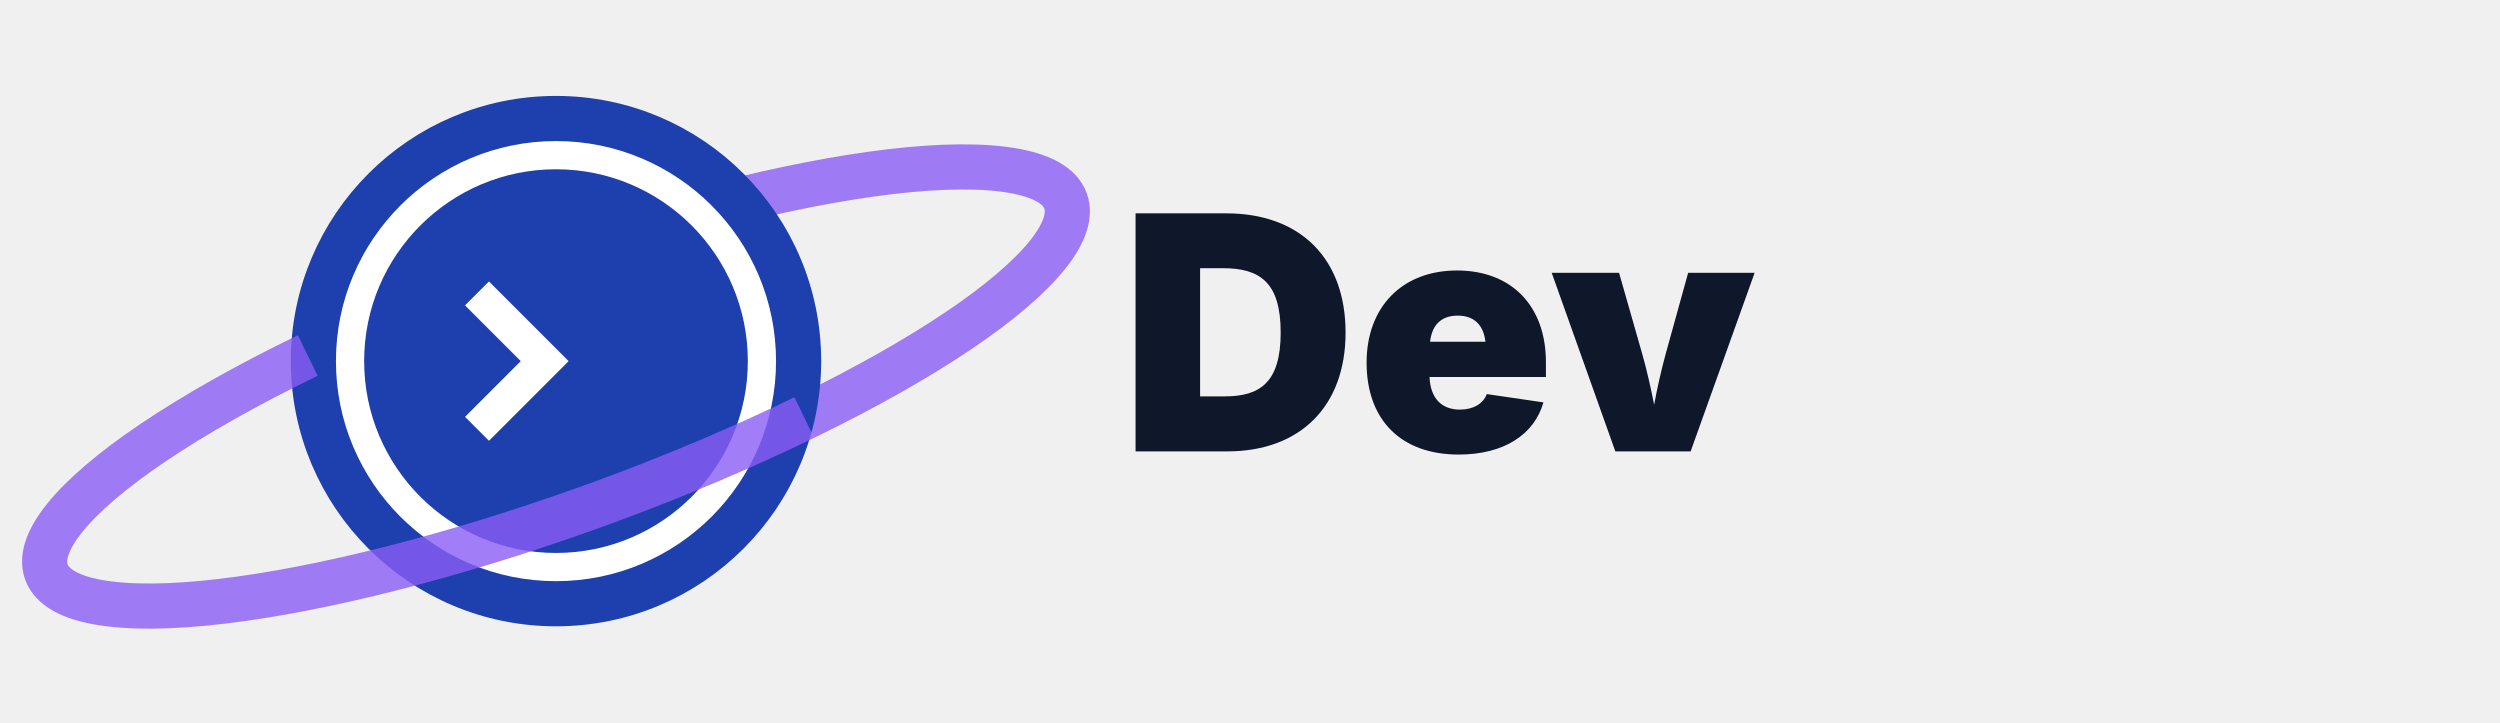
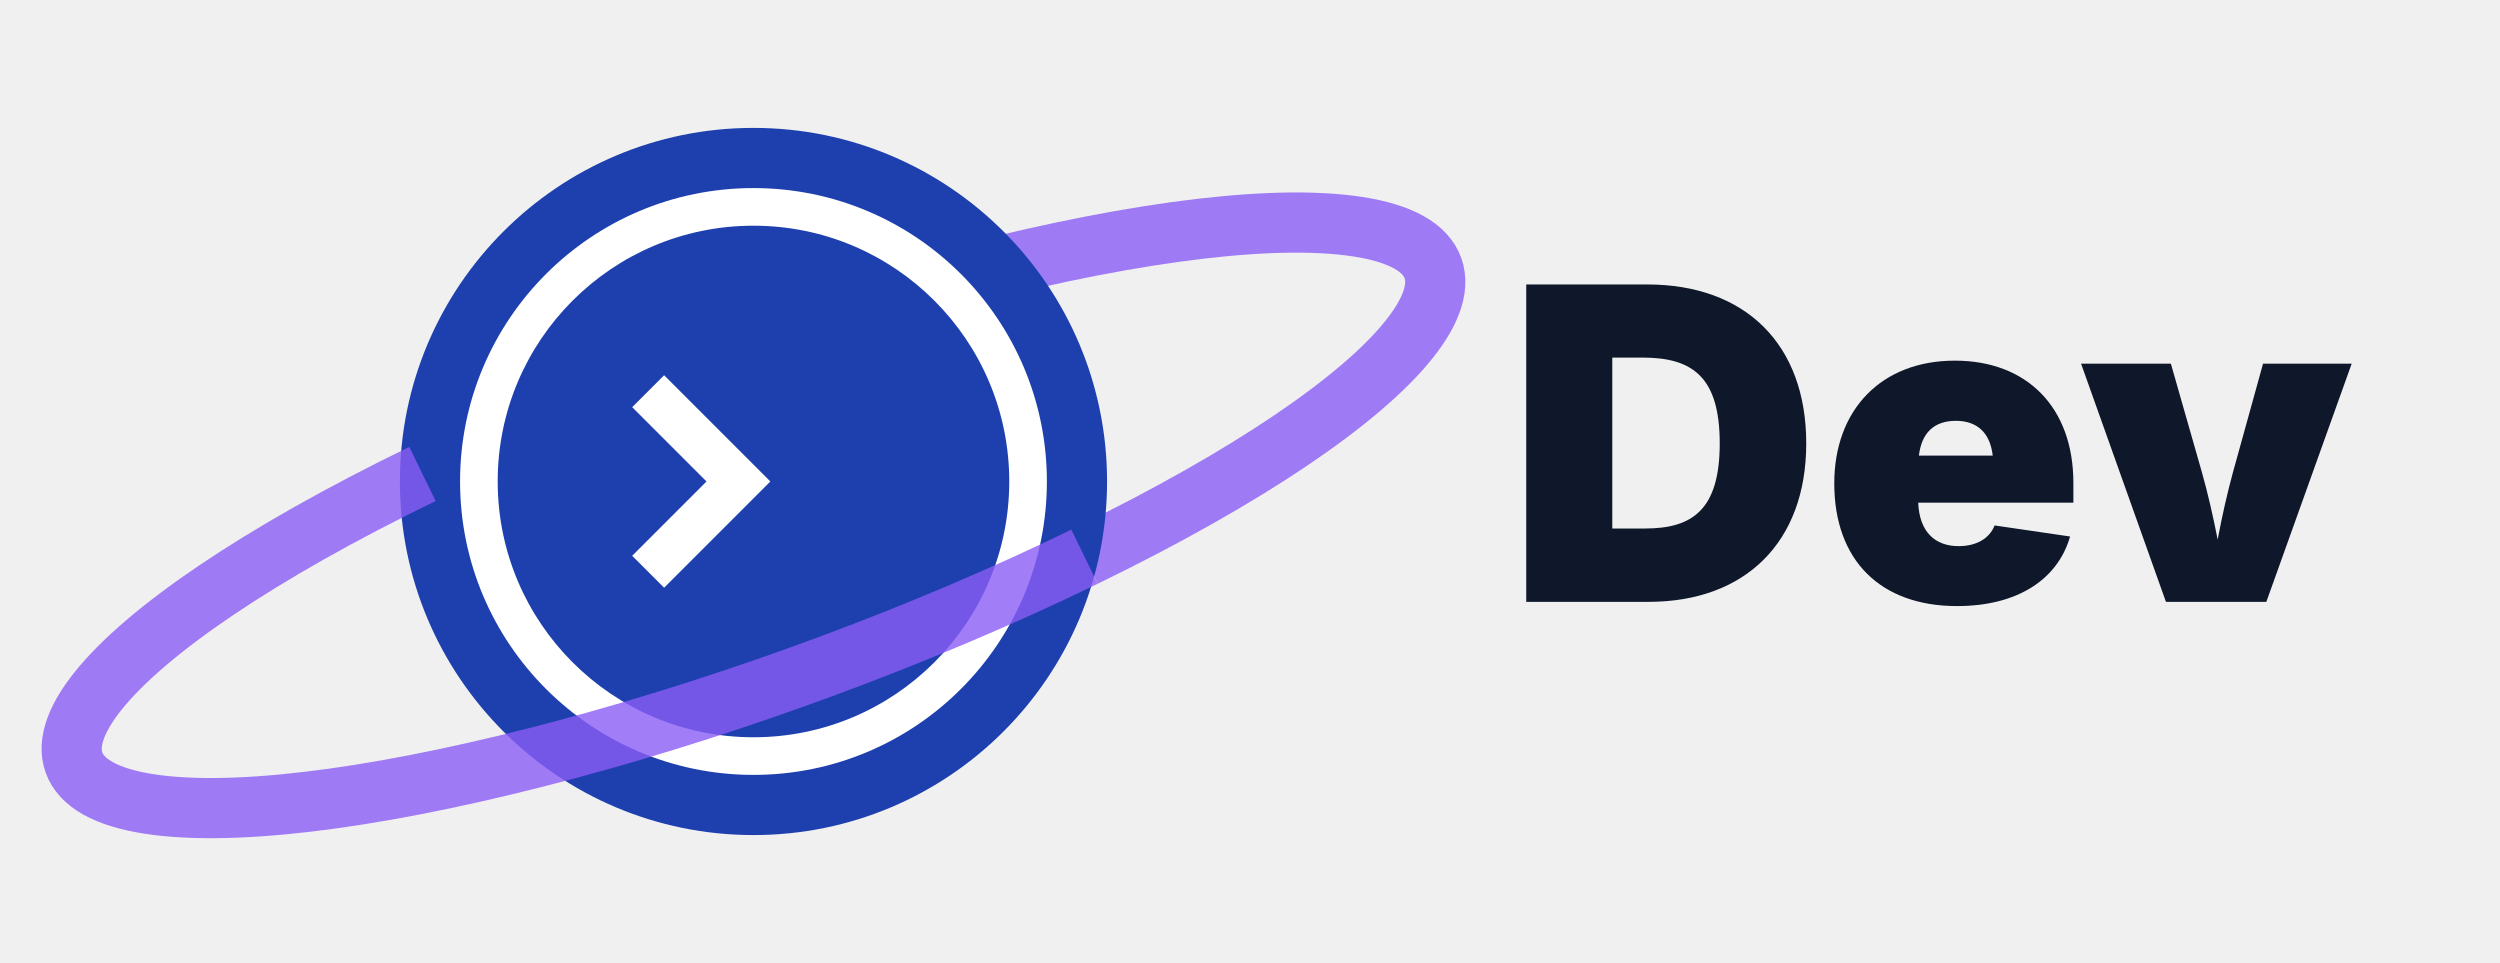
- <svg xmlns="http://www.w3.org/2000/svg" width="180" height="52" viewBox="-14 -6 203 64">
+ <svg xmlns="http://www.w3.org/2000/svg" width="135" height="52" viewBox="-14 -6 146 64">
  <path d="M 4 25.5 A 26 6 -20 0 1 48 31" fill="none" stroke="#8b5cf6" stroke-width="4" opacity="0.8" />
  <circle cx="26" cy="26" r="22" fill="#1e40af" stroke="#1e40af" stroke-width="3" />
  <circle cx="26" cy="26" r="19" fill="#ffffff" stroke="#ffffff" stroke-width="1" />
  <circle cx="26" cy="26" r="17" fill="#1e40af" />
  <path d="M19 20 l6 6 l-6 6" stroke="white" stroke-width="3" fill="none" />
  <path d="M 48 31 A 26 6 -20 0 1 4 25.5" fill="none" stroke="#8b5cf6" stroke-width="4" opacity="0.8" />
  <text x="76" y="34" font-family="Inter, sans-serif" font-size="29" font-weight="900" fill="#0f172a">Dev</text>
</svg>
